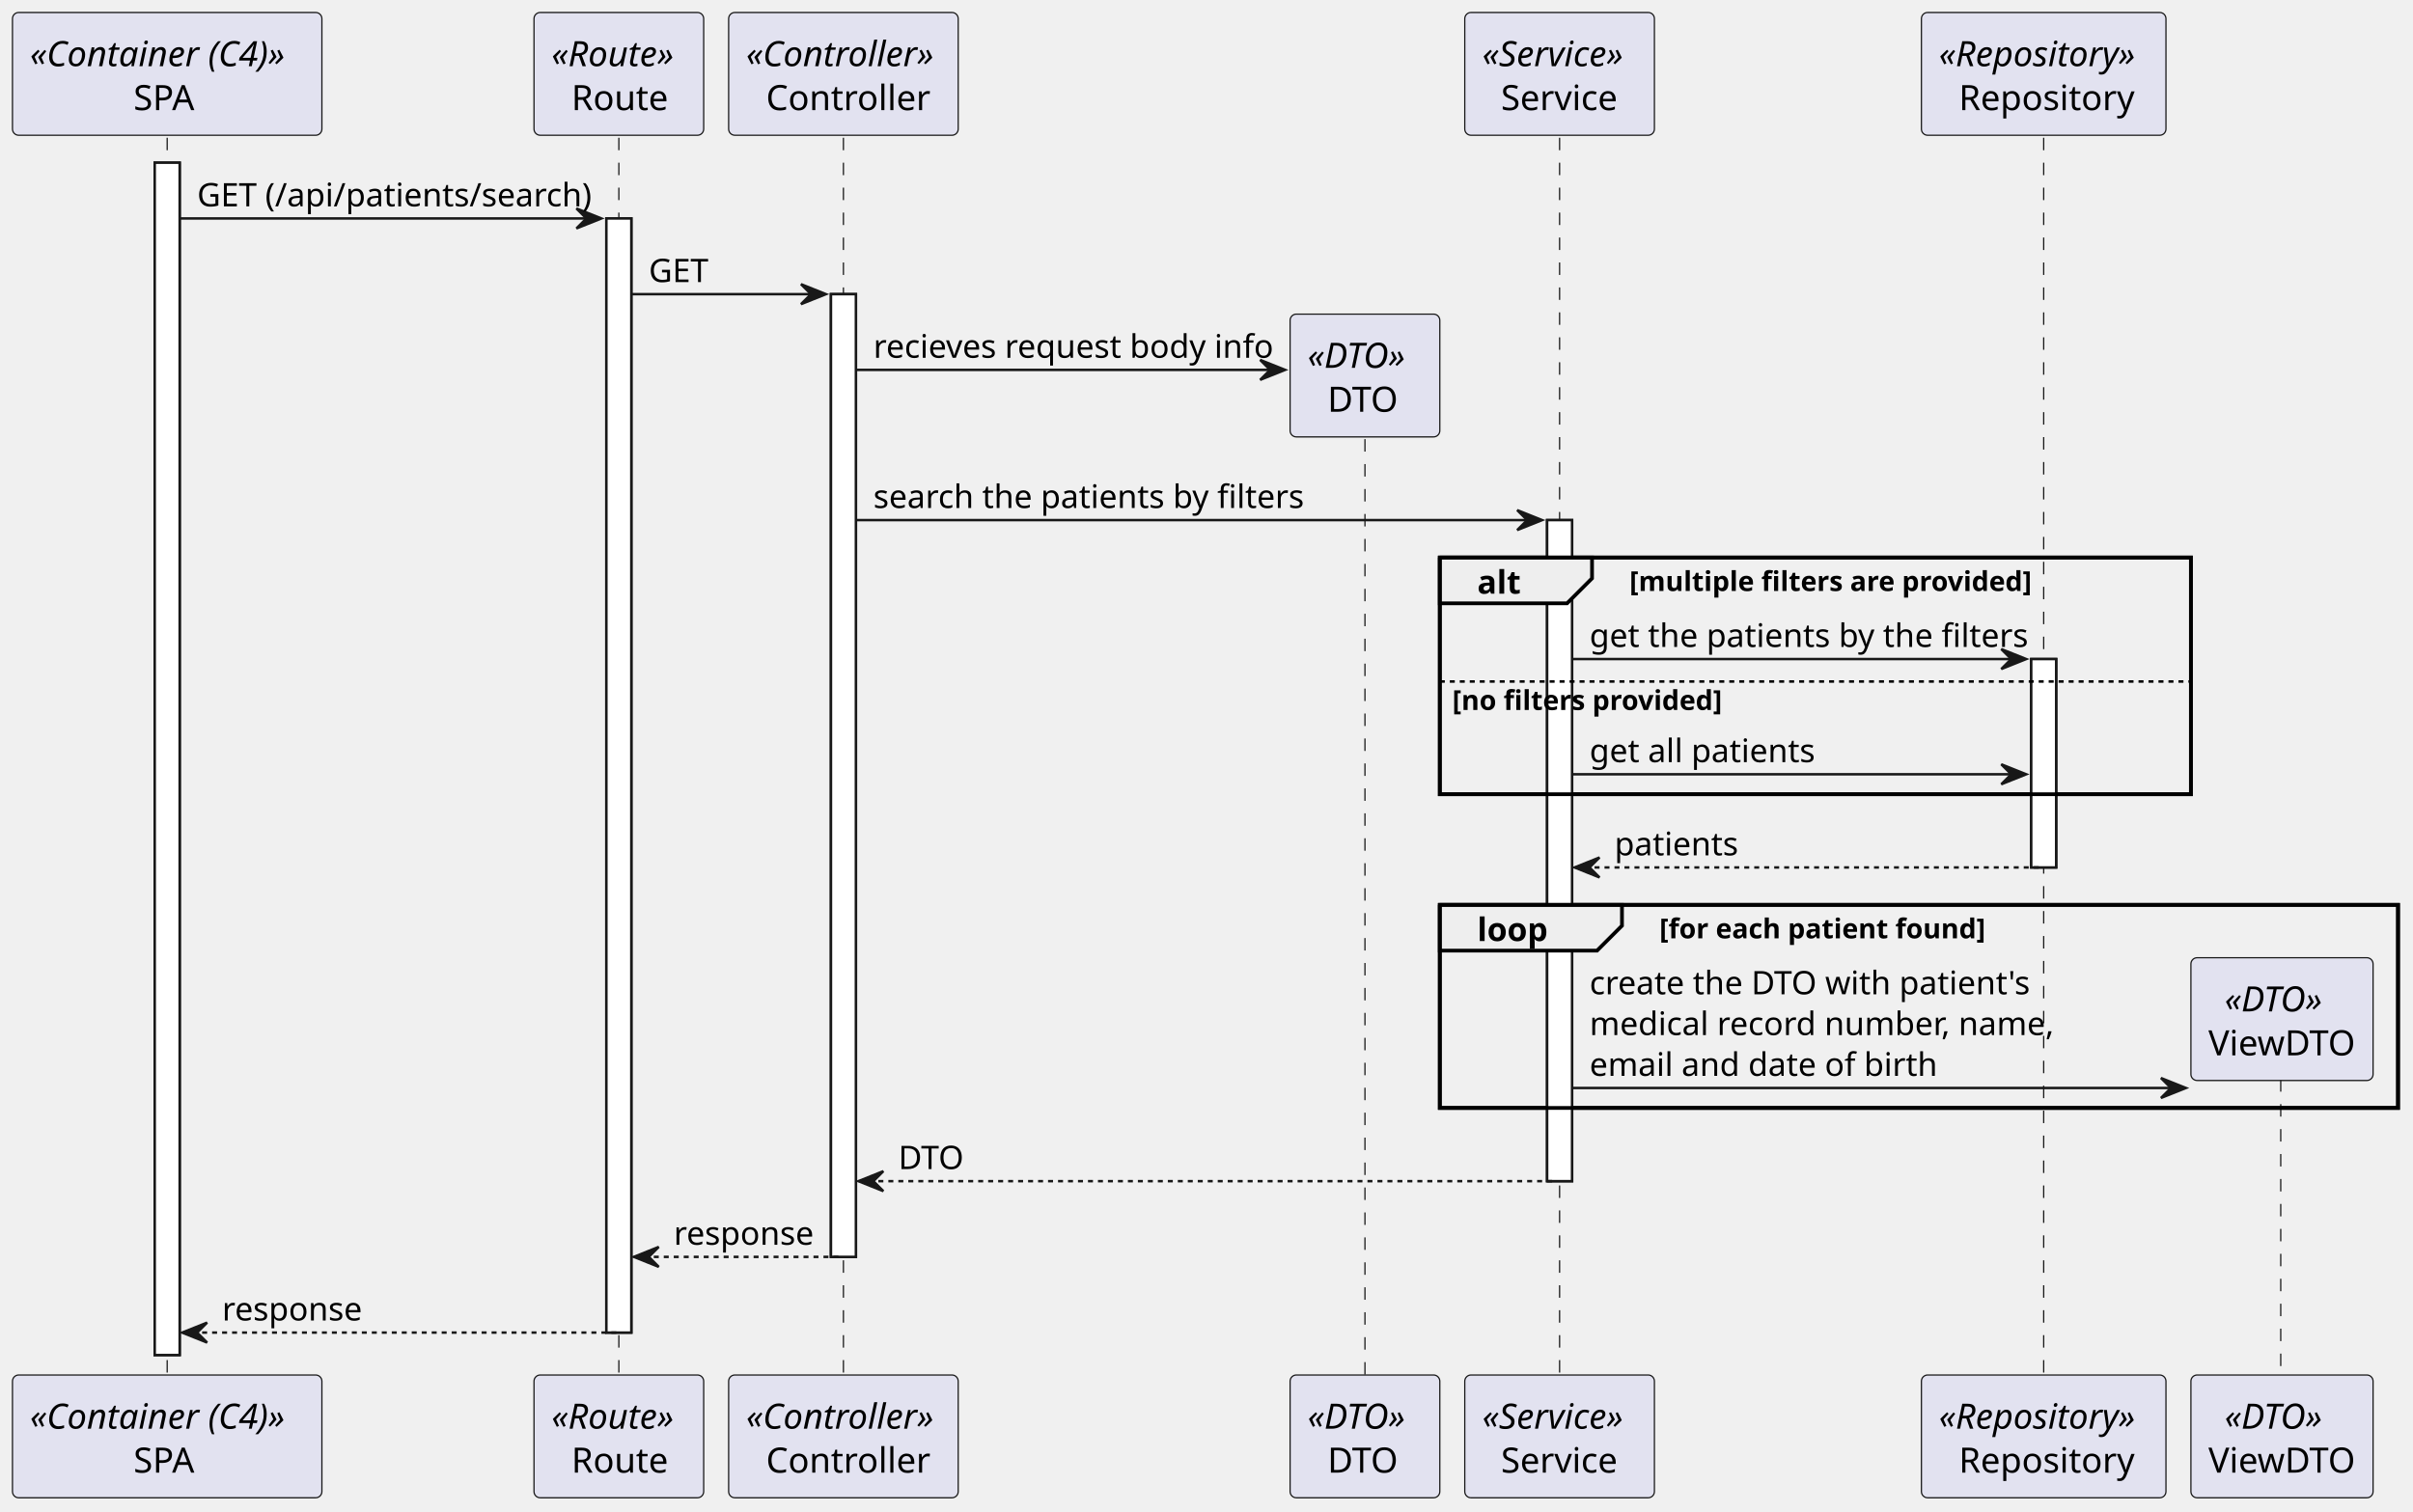
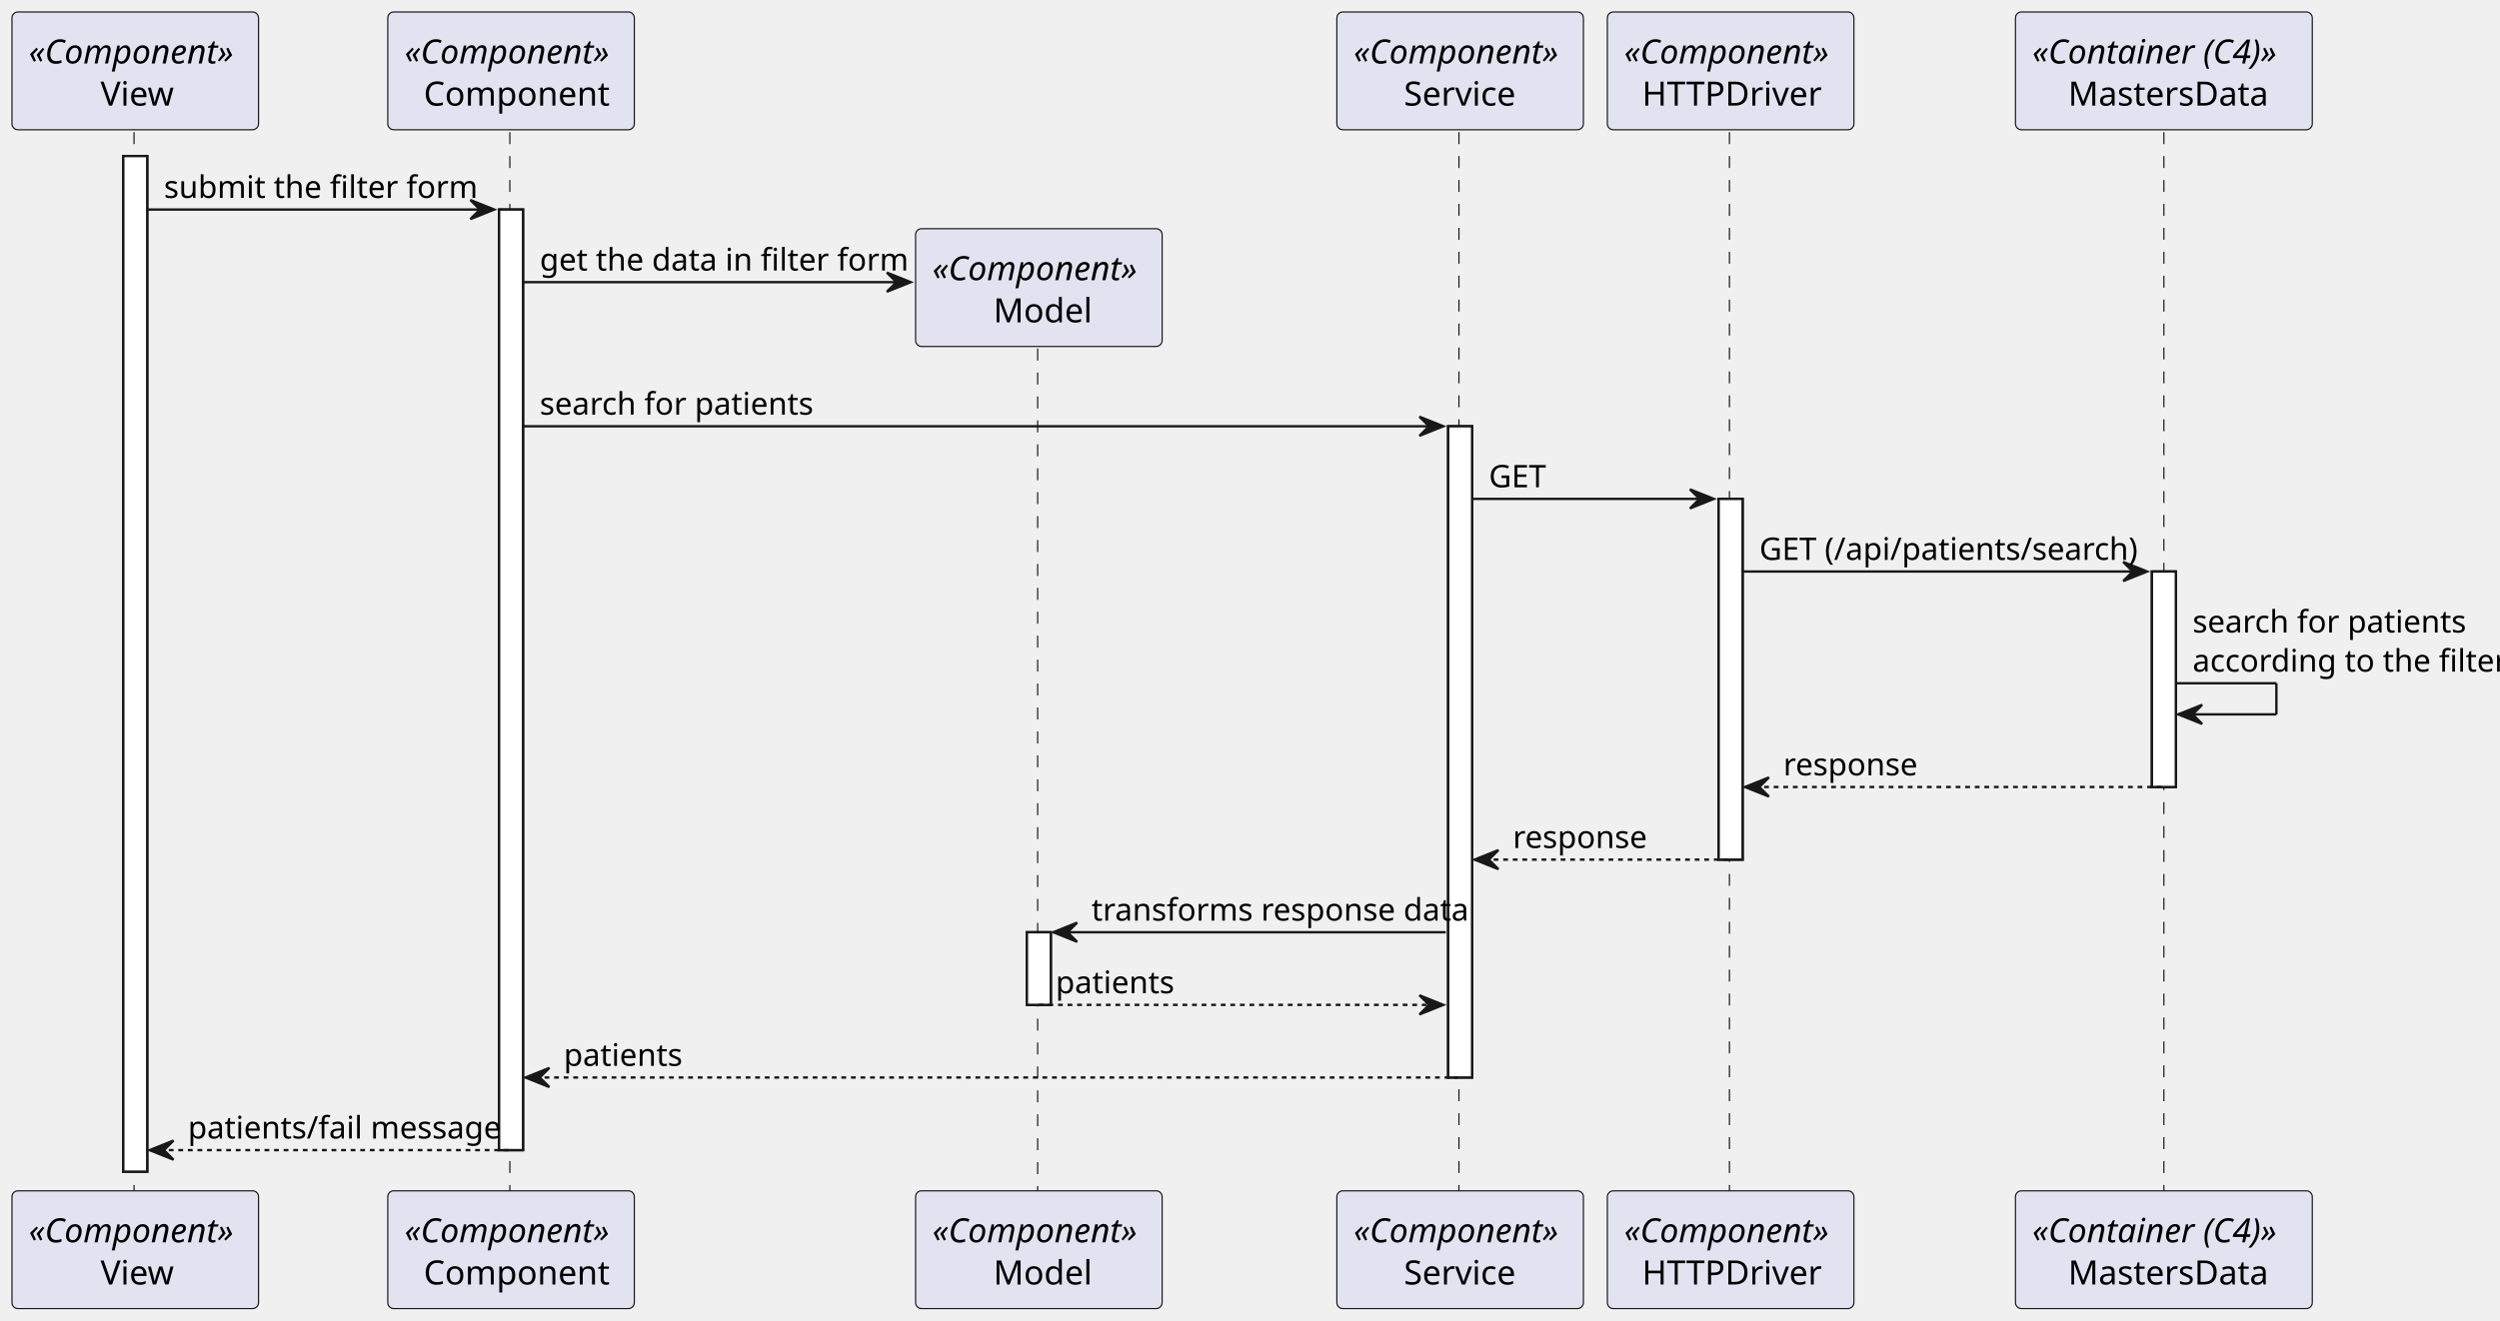
- <svg xmlns="http://www.w3.org/2000/svg" contentStyleType="text/css" height="606px" preserveAspectRatio="none" style="width:967px;height:606px;background:#FFFFFF;" version="1.1" viewBox="0 0 967 606" width="967px" zoomAndPan="magnify">
+ <svg xmlns="http://www.w3.org/2000/svg" contentStyleType="text/css" height="552px" preserveAspectRatio="none" style="width:1044px;height:552px;background:#FFFFFF;" version="1.1" viewBox="0 0 1044 552" width="1044px" zoomAndPan="magnify">
  <defs />
  <g>
-     <rect fill="#FFFFFF" height="477.977" style="stroke:#181818;stroke-width:1.0;" width="10" x="62" y="65.219" />
-     <rect fill="#FFFFFF" height="446.625" style="stroke:#181818;stroke-width:1.0;" width="10" x="243" y="87.57" />
-     <rect fill="#FFFFFF" height="385.922" style="stroke:#181818;stroke-width:1.0;" width="10" x="333" y="117.922" />
-     <rect fill="#FFFFFF" height="265" style="stroke:#181818;stroke-width:1.0;" width="10" x="620" y="208.492" />
-     <rect fill="#FFFFFF" height="83.539" style="stroke:#181818;stroke-width:1.0;" width="10" x="814" y="264.195" />
-     <rect fill="none" height="94.891" style="stroke:#000000;stroke-width:1.5;" width="301" x="577" y="223.492" />
-     <rect fill="none" height="81.406" style="stroke:#000000;stroke-width:1.5;" width="384" x="577" y="362.734" />
-     <line style="stroke:#181818;stroke-width:0.5;stroke-dasharray:5.0,5.0;" x1="67" x2="67" y1="55.219" y2="552.195" />
-     <line style="stroke:#181818;stroke-width:0.5;stroke-dasharray:5.0,5.0;" x1="248" x2="248" y1="55.219" y2="552.195" />
-     <line style="stroke:#181818;stroke-width:0.5;stroke-dasharray:5.0,5.0;" x1="338" x2="338" y1="55.219" y2="552.195" />
-     <line style="stroke:#181818;stroke-width:0.5;stroke-dasharray:5.0,5.0;" x1="547" x2="547" y1="166.031" y2="552.195" />
-     <line style="stroke:#181818;stroke-width:0.5;stroke-dasharray:5.0,5.0;" x1="625" x2="625" y1="55.219" y2="552.195" />
-     <line style="stroke:#181818;stroke-width:0.5;stroke-dasharray:5.0,5.0;" x1="819" x2="819" y1="55.219" y2="552.195" />
-     <line style="stroke:#181818;stroke-width:0.5;stroke-dasharray:5.0,5.0;" x1="914" x2="914" y1="422.613" y2="552.195" />
-     <rect fill="#E2E2F0" height="49.219" rx="2.5" ry="2.5" style="stroke:#181818;stroke-width:0.5;" width="124" x="5" y="5" />
-     <text fill="#000000" font-family="sans-serif" font-size="14" font-style="italic" lengthAdjust="spacing" textLength="110" x="12" y="26.533">«Container (C4)»</text>
-     <text fill="#000000" font-family="sans-serif" font-size="14" lengthAdjust="spacing" textLength="27" x="53.5" y="44.143">SPA</text>
-     <rect fill="#E2E2F0" height="49.219" rx="2.5" ry="2.5" style="stroke:#181818;stroke-width:0.5;" width="124" x="5" y="551.195" />
-     <text fill="#000000" font-family="sans-serif" font-size="14" font-style="italic" lengthAdjust="spacing" textLength="110" x="12" y="572.729">«Container (C4)»</text>
-     <text fill="#000000" font-family="sans-serif" font-size="14" lengthAdjust="spacing" textLength="27" x="53.5" y="590.338">SPA</text>
-     <rect fill="#E2E2F0" height="49.219" rx="2.5" ry="2.5" style="stroke:#181818;stroke-width:0.5;" width="68" x="214" y="5" />
-     <text fill="#000000" font-family="sans-serif" font-size="14" font-style="italic" lengthAdjust="spacing" textLength="54" x="221" y="26.533">«Route»</text>
-     <text fill="#000000" font-family="sans-serif" font-size="14" lengthAdjust="spacing" textLength="38" x="229" y="44.143">Route</text>
-     <rect fill="#E2E2F0" height="49.219" rx="2.5" ry="2.5" style="stroke:#181818;stroke-width:0.5;" width="68" x="214" y="551.195" />
-     <text fill="#000000" font-family="sans-serif" font-size="14" font-style="italic" lengthAdjust="spacing" textLength="54" x="221" y="572.729">«Route»</text>
-     <text fill="#000000" font-family="sans-serif" font-size="14" lengthAdjust="spacing" textLength="38" x="229" y="590.338">Route</text>
-     <rect fill="#E2E2F0" height="49.219" rx="2.5" ry="2.5" style="stroke:#181818;stroke-width:0.5;" width="92" x="292" y="5" />
-     <text fill="#000000" font-family="sans-serif" font-size="14" font-style="italic" lengthAdjust="spacing" textLength="78" x="299" y="26.533">«Controller»</text>
-     <text fill="#000000" font-family="sans-serif" font-size="14" lengthAdjust="spacing" textLength="62" x="307" y="44.143">Controller</text>
-     <rect fill="#E2E2F0" height="49.219" rx="2.5" ry="2.5" style="stroke:#181818;stroke-width:0.5;" width="92" x="292" y="551.195" />
-     <text fill="#000000" font-family="sans-serif" font-size="14" font-style="italic" lengthAdjust="spacing" textLength="78" x="299" y="572.729">«Controller»</text>
-     <text fill="#000000" font-family="sans-serif" font-size="14" lengthAdjust="spacing" textLength="62" x="307" y="590.338">Controller</text>
-     <rect fill="#E2E2F0" height="49.219" rx="2.5" ry="2.5" style="stroke:#181818;stroke-width:0.5;" width="60" x="517" y="551.195" />
-     <text fill="#000000" font-family="sans-serif" font-size="14" font-style="italic" lengthAdjust="spacing" textLength="46" x="524" y="572.729">«DTO»</text>
-     <text fill="#000000" font-family="sans-serif" font-size="14" lengthAdjust="spacing" textLength="30" x="532" y="590.338">DTO</text>
-     <rect fill="#E2E2F0" height="49.219" rx="2.5" ry="2.5" style="stroke:#181818;stroke-width:0.5;" width="76" x="587" y="5" />
-     <text fill="#000000" font-family="sans-serif" font-size="14" font-style="italic" lengthAdjust="spacing" textLength="62" x="594" y="26.533">«Service»</text>
-     <text fill="#000000" font-family="sans-serif" font-size="14" lengthAdjust="spacing" textLength="47" x="601.5" y="44.143">Service</text>
-     <rect fill="#E2E2F0" height="49.219" rx="2.5" ry="2.5" style="stroke:#181818;stroke-width:0.5;" width="76" x="587" y="551.195" />
-     <text fill="#000000" font-family="sans-serif" font-size="14" font-style="italic" lengthAdjust="spacing" textLength="62" x="594" y="572.729">«Service»</text>
-     <text fill="#000000" font-family="sans-serif" font-size="14" lengthAdjust="spacing" textLength="47" x="601.5" y="590.338">Service</text>
-     <rect fill="#E2E2F0" height="49.219" rx="2.5" ry="2.5" style="stroke:#181818;stroke-width:0.5;" width="98" x="770" y="5" />
-     <text fill="#000000" font-family="sans-serif" font-size="14" font-style="italic" lengthAdjust="spacing" textLength="84" x="777" y="26.533">«Repository»</text>
-     <text fill="#000000" font-family="sans-serif" font-size="14" lengthAdjust="spacing" textLength="68" x="785" y="44.143">Repository</text>
-     <rect fill="#E2E2F0" height="49.219" rx="2.5" ry="2.5" style="stroke:#181818;stroke-width:0.5;" width="98" x="770" y="551.195" />
-     <text fill="#000000" font-family="sans-serif" font-size="14" font-style="italic" lengthAdjust="spacing" textLength="84" x="777" y="572.729">«Repository»</text>
-     <text fill="#000000" font-family="sans-serif" font-size="14" lengthAdjust="spacing" textLength="68" x="785" y="590.338">Repository</text>
-     <rect fill="#E2E2F0" height="49.219" rx="2.5" ry="2.5" style="stroke:#181818;stroke-width:0.5;" width="73" x="878" y="551.195" />
-     <text fill="#000000" font-family="sans-serif" font-size="14" font-style="italic" lengthAdjust="spacing" textLength="46" x="891.5" y="572.729">«DTO»</text>
-     <text fill="#000000" font-family="sans-serif" font-size="14" lengthAdjust="spacing" textLength="59" x="885" y="590.338">ViewDTO</text>
-     <rect fill="#FFFFFF" height="477.977" style="stroke:#181818;stroke-width:1.0;" width="10" x="62" y="65.219" />
-     <rect fill="#FFFFFF" height="446.625" style="stroke:#181818;stroke-width:1.0;" width="10" x="243" y="87.57" />
-     <rect fill="#FFFFFF" height="385.922" style="stroke:#181818;stroke-width:1.0;" width="10" x="333" y="117.922" />
-     <rect fill="#FFFFFF" height="265" style="stroke:#181818;stroke-width:1.0;" width="10" x="620" y="208.492" />
-     <rect fill="#FFFFFF" height="83.539" style="stroke:#181818;stroke-width:1.0;" width="10" x="814" y="264.195" />
-     <polygon fill="#181818" points="231,83.57,241,87.57,231,91.57,235,87.57" style="stroke:#181818;stroke-width:1.0;" />
-     <line style="stroke:#181818;stroke-width:1.0;" x1="72" x2="237" y1="87.57" y2="87.57" />
-     <text fill="#000000" font-family="sans-serif" font-size="13" lengthAdjust="spacing" textLength="152" x="79" y="82.714">GET (/api/patients/search)</text>
-     <polygon fill="#181818" points="321,113.922,331,117.922,321,121.922,325,117.922" style="stroke:#181818;stroke-width:1.0;" />
-     <line style="stroke:#181818;stroke-width:1.0;" x1="253" x2="327" y1="117.922" y2="117.922" />
-     <text fill="#000000" font-family="sans-serif" font-size="13" lengthAdjust="spacing" textLength="26" x="260" y="113.065">GET</text>
-     <polygon fill="#181818" points="505,144.273,515,148.273,505,152.273,509,148.273" style="stroke:#181818;stroke-width:1.0;" />
-     <line style="stroke:#181818;stroke-width:1.0;" x1="343" x2="511" y1="148.273" y2="148.273" />
-     <text fill="#000000" font-family="sans-serif" font-size="13" lengthAdjust="spacing" textLength="150" x="350" y="143.417">recieves request body info</text>
-     <rect fill="#E2E2F0" height="49.219" rx="2.5" ry="2.5" style="stroke:#181818;stroke-width:0.5;" width="60" x="517" y="125.922" />
-     <text fill="#000000" font-family="sans-serif" font-size="14" font-style="italic" lengthAdjust="spacing" textLength="46" x="524" y="147.455">«DTO»</text>
-     <text fill="#000000" font-family="sans-serif" font-size="14" lengthAdjust="spacing" textLength="30" x="532" y="165.065">DTO</text>
-     <polygon fill="#181818" points="608,204.492,618,208.492,608,212.492,612,208.492" style="stroke:#181818;stroke-width:1.0;" />
-     <line style="stroke:#181818;stroke-width:1.0;" x1="343" x2="614" y1="208.492" y2="208.492" />
-     <text fill="#000000" font-family="sans-serif" font-size="13" lengthAdjust="spacing" textLength="164" x="350" y="203.636">search the patients by filters</text>
-     <path d="M577,223.492 L638,223.492 L638,231.844 L628,241.844 L577,241.844 L577,223.492 " fill="#EEEEEE" style="stroke:#000000;stroke-width:1.5;" />
-     <rect fill="none" height="94.891" style="stroke:#000000;stroke-width:1.5;" width="301" x="577" y="223.492" />
-     <text fill="#000000" font-family="sans-serif" font-size="13" font-weight="bold" lengthAdjust="spacing" textLength="16" x="592" y="237.987">alt</text>
-     <text fill="#000000" font-family="sans-serif" font-size="11" font-weight="bold" lengthAdjust="spacing" textLength="162" x="653" y="236.911">[multiple filters are provided]</text>
-     <polygon fill="#181818" points="802,260.195,812,264.195,802,268.195,806,264.195" style="stroke:#181818;stroke-width:1.0;" />
-     <line style="stroke:#181818;stroke-width:1.0;" x1="630" x2="808" y1="264.195" y2="264.195" />
-     <text fill="#000000" font-family="sans-serif" font-size="13" lengthAdjust="spacing" textLength="165" x="637" y="259.339">get the patients by the filters</text>
-     <line style="stroke:#000000;stroke-width:1.0;stroke-dasharray:2.0,2.0;" x1="577" x2="878" y1="273.195" y2="273.195" />
-     <text fill="#000000" font-family="sans-serif" font-size="11" font-weight="bold" lengthAdjust="spacing" textLength="110" x="582" y="284.614">[no filters provided]</text>
-     <polygon fill="#181818" points="802,306.383,812,310.383,802,314.383,806,310.383" style="stroke:#181818;stroke-width:1.0;" />
-     <line style="stroke:#181818;stroke-width:1.0;" x1="630" x2="808" y1="310.383" y2="310.383" />
-     <text fill="#000000" font-family="sans-serif" font-size="13" lengthAdjust="spacing" textLength="85" x="637" y="305.526">get all patients</text>
-     <polygon fill="#181818" points="641,343.734,631,347.734,641,351.734,637,347.734" style="stroke:#181818;stroke-width:1.0;" />
-     <line style="stroke:#181818;stroke-width:1.0;stroke-dasharray:2.0,2.0;" x1="635" x2="818" y1="347.734" y2="347.734" />
-     <text fill="#000000" font-family="sans-serif" font-size="13" lengthAdjust="spacing" textLength="46" x="647" y="342.878">patients</text>
-     <path d="M577,362.734 L650,362.734 L650,371.086 L640,381.086 L577,381.086 L577,362.734 " fill="#EEEEEE" style="stroke:#000000;stroke-width:1.5;" />
-     <rect fill="none" height="81.406" style="stroke:#000000;stroke-width:1.5;" width="384" x="577" y="362.734" />
-     <text fill="#000000" font-family="sans-serif" font-size="13" font-weight="bold" lengthAdjust="spacing" textLength="28" x="592" y="377.229">loop</text>
-     <text fill="#000000" font-family="sans-serif" font-size="11" font-weight="bold" lengthAdjust="spacing" textLength="129" x="665" y="376.153">[for each patient found]</text>
-     <polygon fill="#181818" points="866,432.141,876,436.141,866,440.141,870,436.141" style="stroke:#181818;stroke-width:1.0;" />
-     <line style="stroke:#181818;stroke-width:1.0;" x1="630" x2="872" y1="436.141" y2="436.141" />
-     <text fill="#000000" font-family="sans-serif" font-size="13" lengthAdjust="spacing" textLength="167" x="637" y="398.581">create the DTO with patient's</text>
-     <text fill="#000000" font-family="sans-serif" font-size="13" lengthAdjust="spacing" textLength="176" x="637" y="414.933">medical record number, name,</text>
-     <text fill="#000000" font-family="sans-serif" font-size="13" lengthAdjust="spacing" textLength="128" x="637" y="431.284">email and date of birth</text>
-     <rect fill="#E2E2F0" height="49.219" rx="2.5" ry="2.5" style="stroke:#181818;stroke-width:0.5;" width="73" x="878" y="383.922" />
-     <text fill="#000000" font-family="sans-serif" font-size="14" font-style="italic" lengthAdjust="spacing" textLength="46" x="891.5" y="405.455">«DTO»</text>
-     <text fill="#000000" font-family="sans-serif" font-size="14" lengthAdjust="spacing" textLength="59" x="885" y="423.065">ViewDTO</text>
-     <polygon fill="#181818" points="354,469.492,344,473.492,354,477.492,350,473.492" style="stroke:#181818;stroke-width:1.0;" />
-     <line style="stroke:#181818;stroke-width:1.0;stroke-dasharray:2.0,2.0;" x1="348" x2="624" y1="473.492" y2="473.492" />
-     <text fill="#000000" font-family="sans-serif" font-size="13" lengthAdjust="spacing" textLength="26" x="360" y="468.636">DTO</text>
-     <polygon fill="#181818" points="264,499.844,254,503.844,264,507.844,260,503.844" style="stroke:#181818;stroke-width:1.0;" />
-     <line style="stroke:#181818;stroke-width:1.0;stroke-dasharray:2.0,2.0;" x1="258" x2="337" y1="503.844" y2="503.844" />
-     <text fill="#000000" font-family="sans-serif" font-size="13" lengthAdjust="spacing" textLength="53" x="270" y="498.987">response</text>
-     <polygon fill="#181818" points="83,530.195,73,534.195,83,538.195,79,534.195" style="stroke:#181818;stroke-width:1.0;" />
-     <line style="stroke:#181818;stroke-width:1.0;stroke-dasharray:2.0,2.0;" x1="77" x2="247" y1="534.195" y2="534.195" />
-     <text fill="#000000" font-family="sans-serif" font-size="13" lengthAdjust="spacing" textLength="53" x="89" y="529.339">response</text>
+     <rect fill="#FFFFFF" height="424.438" style="stroke:#181818;stroke-width:1.0;" width="10" x="51.5" y="65.219" />
+     <rect fill="#FFFFFF" height="393.086" style="stroke:#181818;stroke-width:1.0;" width="10" x="208.5" y="87.57" />
+     <rect fill="#FFFFFF" height="30.352" style="stroke:#181818;stroke-width:1.0;" width="10" x="429" y="389.602" />
+     <rect fill="#FFFFFF" height="272.164" style="stroke:#181818;stroke-width:1.0;" width="10" x="605" y="178.141" />
+     <rect fill="#FFFFFF" height="150.758" style="stroke:#181818;stroke-width:1.0;" width="10" x="718" y="208.492" />
+     <rect fill="#FFFFFF" height="90.055" style="stroke:#181818;stroke-width:1.0;" width="10" x="899" y="238.844" />
+     <line style="stroke:#181818;stroke-width:0.5;stroke-dasharray:5.0,5.0;" x1="56" x2="56" y1="55.219" y2="498.656" />
+     <line style="stroke:#181818;stroke-width:0.5;stroke-dasharray:5.0,5.0;" x1="213" x2="213" y1="55.219" y2="498.656" />
+     <line style="stroke:#181818;stroke-width:0.5;stroke-dasharray:5.0,5.0;" x1="433.5" x2="433.5" y1="135.68" y2="498.656" />
+     <line style="stroke:#181818;stroke-width:0.5;stroke-dasharray:5.0,5.0;" x1="609.5" x2="609.5" y1="55.219" y2="498.656" />
+     <line style="stroke:#181818;stroke-width:0.5;stroke-dasharray:5.0,5.0;" x1="722.5" x2="722.5" y1="55.219" y2="498.656" />
+     <line style="stroke:#181818;stroke-width:0.5;stroke-dasharray:5.0,5.0;" x1="904" x2="904" y1="55.219" y2="498.656" />
+     <rect fill="#E2E2F0" height="49.219" rx="2.5" ry="2.5" style="stroke:#181818;stroke-width:0.5;" width="103" x="5" y="5" />
+     <text fill="#000000" font-family="sans-serif" font-size="14" font-style="italic" lengthAdjust="spacing" textLength="89" x="12" y="26.533">«Component»</text>
+     <text fill="#000000" font-family="sans-serif" font-size="14" lengthAdjust="spacing" textLength="29" x="42" y="44.143">View</text>
+     <rect fill="#E2E2F0" height="49.219" rx="2.5" ry="2.5" style="stroke:#181818;stroke-width:0.5;" width="103" x="5" y="497.656" />
+     <text fill="#000000" font-family="sans-serif" font-size="14" font-style="italic" lengthAdjust="spacing" textLength="89" x="12" y="519.189">«Component»</text>
+     <text fill="#000000" font-family="sans-serif" font-size="14" lengthAdjust="spacing" textLength="29" x="42" y="536.799">View</text>
+     <rect fill="#E2E2F0" height="49.219" rx="2.5" ry="2.5" style="stroke:#181818;stroke-width:0.5;" width="103" x="162" y="5" />
+     <text fill="#000000" font-family="sans-serif" font-size="14" font-style="italic" lengthAdjust="spacing" textLength="89" x="169" y="26.533">«Component»</text>
+     <text fill="#000000" font-family="sans-serif" font-size="14" lengthAdjust="spacing" textLength="73" x="177" y="44.143">Component</text>
+     <rect fill="#E2E2F0" height="49.219" rx="2.5" ry="2.5" style="stroke:#181818;stroke-width:0.5;" width="103" x="162" y="497.656" />
+     <text fill="#000000" font-family="sans-serif" font-size="14" font-style="italic" lengthAdjust="spacing" textLength="89" x="169" y="519.189">«Component»</text>
+     <text fill="#000000" font-family="sans-serif" font-size="14" lengthAdjust="spacing" textLength="73" x="177" y="536.799">Component</text>
+     <rect fill="#E2E2F0" height="49.219" rx="2.5" ry="2.5" style="stroke:#181818;stroke-width:0.5;" width="103" x="382.5" y="497.656" />
+     <text fill="#000000" font-family="sans-serif" font-size="14" font-style="italic" lengthAdjust="spacing" textLength="89" x="389.5" y="519.189">«Component»</text>
+     <text fill="#000000" font-family="sans-serif" font-size="14" lengthAdjust="spacing" textLength="38" x="415" y="536.799">Model</text>
+     <rect fill="#E2E2F0" height="49.219" rx="2.5" ry="2.5" style="stroke:#181818;stroke-width:0.5;" width="103" x="558.5" y="5" />
+     <text fill="#000000" font-family="sans-serif" font-size="14" font-style="italic" lengthAdjust="spacing" textLength="89" x="565.5" y="26.533">«Component»</text>
+     <text fill="#000000" font-family="sans-serif" font-size="14" lengthAdjust="spacing" textLength="47" x="586.5" y="44.143">Service</text>
+     <rect fill="#E2E2F0" height="49.219" rx="2.5" ry="2.5" style="stroke:#181818;stroke-width:0.5;" width="103" x="558.5" y="497.656" />
+     <text fill="#000000" font-family="sans-serif" font-size="14" font-style="italic" lengthAdjust="spacing" textLength="89" x="565.5" y="519.189">«Component»</text>
+     <text fill="#000000" font-family="sans-serif" font-size="14" lengthAdjust="spacing" textLength="47" x="586.5" y="536.799">Service</text>
+     <rect fill="#E2E2F0" height="49.219" rx="2.5" ry="2.5" style="stroke:#181818;stroke-width:0.5;" width="103" x="671.5" y="5" />
+     <text fill="#000000" font-family="sans-serif" font-size="14" font-style="italic" lengthAdjust="spacing" textLength="89" x="678.5" y="26.533">«Component»</text>
+     <text fill="#000000" font-family="sans-serif" font-size="14" lengthAdjust="spacing" textLength="74" x="686" y="44.143">HTTPDriver</text>
+     <rect fill="#E2E2F0" height="49.219" rx="2.5" ry="2.5" style="stroke:#181818;stroke-width:0.5;" width="103" x="671.5" y="497.656" />
+     <text fill="#000000" font-family="sans-serif" font-size="14" font-style="italic" lengthAdjust="spacing" textLength="89" x="678.5" y="519.189">«Component»</text>
+     <text fill="#000000" font-family="sans-serif" font-size="14" lengthAdjust="spacing" textLength="74" x="686" y="536.799">HTTPDriver</text>
+     <rect fill="#E2E2F0" height="49.219" rx="2.5" ry="2.5" style="stroke:#181818;stroke-width:0.5;" width="124" x="842" y="5" />
+     <text fill="#000000" font-family="sans-serif" font-size="14" font-style="italic" lengthAdjust="spacing" textLength="110" x="849" y="26.533">«Container (C4)»</text>
+     <text fill="#000000" font-family="sans-serif" font-size="14" lengthAdjust="spacing" textLength="80" x="864" y="44.143">MastersData</text>
+     <rect fill="#E2E2F0" height="49.219" rx="2.5" ry="2.5" style="stroke:#181818;stroke-width:0.5;" width="124" x="842" y="497.656" />
+     <text fill="#000000" font-family="sans-serif" font-size="14" font-style="italic" lengthAdjust="spacing" textLength="110" x="849" y="519.189">«Container (C4)»</text>
+     <text fill="#000000" font-family="sans-serif" font-size="14" lengthAdjust="spacing" textLength="80" x="864" y="536.799">MastersData</text>
+     <rect fill="#FFFFFF" height="424.438" style="stroke:#181818;stroke-width:1.0;" width="10" x="51.5" y="65.219" />
+     <rect fill="#FFFFFF" height="393.086" style="stroke:#181818;stroke-width:1.0;" width="10" x="208.5" y="87.57" />
+     <rect fill="#FFFFFF" height="30.352" style="stroke:#181818;stroke-width:1.0;" width="10" x="429" y="389.602" />
+     <rect fill="#FFFFFF" height="272.164" style="stroke:#181818;stroke-width:1.0;" width="10" x="605" y="178.141" />
+     <rect fill="#FFFFFF" height="150.758" style="stroke:#181818;stroke-width:1.0;" width="10" x="718" y="208.492" />
+     <rect fill="#FFFFFF" height="90.055" style="stroke:#181818;stroke-width:1.0;" width="10" x="899" y="238.844" />
+     <polygon fill="#181818" points="196.5,83.57,206.5,87.57,196.5,91.57,200.5,87.57" style="stroke:#181818;stroke-width:1.0;" />
+     <line style="stroke:#181818;stroke-width:1.0;" x1="61.5" x2="202.5" y1="87.57" y2="87.57" />
+     <text fill="#000000" font-family="sans-serif" font-size="13" lengthAdjust="spacing" textLength="118" x="68.5" y="82.714">submit the filter form</text>
+     <polygon fill="#181818" points="370.5,113.922,380.5,117.922,370.5,121.922,374.5,117.922" style="stroke:#181818;stroke-width:1.0;" />
+     <line style="stroke:#181818;stroke-width:1.0;" x1="218.5" x2="376.5" y1="117.922" y2="117.922" />
+     <text fill="#000000" font-family="sans-serif" font-size="13" lengthAdjust="spacing" textLength="140" x="225.5" y="113.065">get the data in filter form</text>
+     <rect fill="#E2E2F0" height="49.219" rx="2.5" ry="2.5" style="stroke:#181818;stroke-width:0.5;" width="103" x="382.5" y="95.57" />
+     <text fill="#000000" font-family="sans-serif" font-size="14" font-style="italic" lengthAdjust="spacing" textLength="89" x="389.5" y="117.103">«Component»</text>
+     <text fill="#000000" font-family="sans-serif" font-size="14" lengthAdjust="spacing" textLength="38" x="415" y="134.713">Model</text>
+     <polygon fill="#181818" points="593,174.141,603,178.141,593,182.141,597,178.141" style="stroke:#181818;stroke-width:1.0;" />
+     <line style="stroke:#181818;stroke-width:1.0;" x1="218.5" x2="599" y1="178.141" y2="178.141" />
+     <text fill="#000000" font-family="sans-serif" font-size="13" lengthAdjust="spacing" textLength="107" x="225.5" y="173.284">search for patients</text>
+     <polygon fill="#181818" points="706,204.492,716,208.492,706,212.492,710,208.492" style="stroke:#181818;stroke-width:1.0;" />
+     <line style="stroke:#181818;stroke-width:1.0;" x1="615" x2="712" y1="208.492" y2="208.492" />
+     <text fill="#000000" font-family="sans-serif" font-size="13" lengthAdjust="spacing" textLength="26" x="622" y="203.636">GET</text>
+     <polygon fill="#181818" points="887,234.844,897,238.844,887,242.844,891,238.844" style="stroke:#181818;stroke-width:1.0;" />
+     <line style="stroke:#181818;stroke-width:1.0;" x1="728" x2="893" y1="238.844" y2="238.844" />
+     <text fill="#000000" font-family="sans-serif" font-size="13" lengthAdjust="spacing" textLength="152" x="735" y="233.987">GET (/api/patients/search)</text>
+     <line style="stroke:#181818;stroke-width:1.0;" x1="909" x2="951" y1="285.547" y2="285.547" />
+     <line style="stroke:#181818;stroke-width:1.0;" x1="951" x2="951" y1="285.547" y2="298.547" />
+     <line style="stroke:#181818;stroke-width:1.0;" x1="910" x2="951" y1="298.547" y2="298.547" />
+     <polygon fill="#181818" points="920,294.547,910,298.547,920,302.547,916,298.547" style="stroke:#181818;stroke-width:1.0;" />
+     <text fill="#000000" font-family="sans-serif" font-size="13" lengthAdjust="spacing" textLength="107" x="916" y="264.339">search for patients</text>
+     <text fill="#000000" font-family="sans-serif" font-size="13" lengthAdjust="spacing" textLength="121" x="916" y="280.69">according to the filter</text>
+     <polygon fill="#181818" points="739,324.898,729,328.898,739,332.898,735,328.898" style="stroke:#181818;stroke-width:1.0;" />
+     <line style="stroke:#181818;stroke-width:1.0;stroke-dasharray:2.0,2.0;" x1="733" x2="903" y1="328.898" y2="328.898" />
+     <text fill="#000000" font-family="sans-serif" font-size="13" lengthAdjust="spacing" textLength="53" x="745" y="324.042">response</text>
+     <polygon fill="#181818" points="626,355.25,616,359.25,626,363.25,622,359.25" style="stroke:#181818;stroke-width:1.0;" />
+     <line style="stroke:#181818;stroke-width:1.0;stroke-dasharray:2.0,2.0;" x1="620" x2="722" y1="359.25" y2="359.25" />
+     <text fill="#000000" font-family="sans-serif" font-size="13" lengthAdjust="spacing" textLength="53" x="632" y="354.394">response</text>
+     <polygon fill="#181818" points="450,385.602,440,389.602,450,393.602,446,389.602" style="stroke:#181818;stroke-width:1.0;" />
+     <line style="stroke:#181818;stroke-width:1.0;" x1="444" x2="604" y1="389.602" y2="389.602" />
+     <text fill="#000000" font-family="sans-serif" font-size="13" lengthAdjust="spacing" textLength="147" x="456" y="384.745">transforms response data</text>
+     <polygon fill="#181818" points="593,415.953,603,419.953,593,423.953,597,419.953" style="stroke:#181818;stroke-width:1.0;" />
+     <line style="stroke:#181818;stroke-width:1.0;stroke-dasharray:2.0,2.0;" x1="434" x2="599" y1="419.953" y2="419.953" />
+     <text fill="#000000" font-family="sans-serif" font-size="13" lengthAdjust="spacing" textLength="46" x="441" y="415.097">patients</text>
+     <polygon fill="#181818" points="229.5,446.305,219.5,450.305,229.5,454.305,225.5,450.305" style="stroke:#181818;stroke-width:1.0;" />
+     <line style="stroke:#181818;stroke-width:1.0;stroke-dasharray:2.0,2.0;" x1="223.5" x2="609" y1="450.305" y2="450.305" />
+     <text fill="#000000" font-family="sans-serif" font-size="13" lengthAdjust="spacing" textLength="46" x="235.5" y="445.448">patients</text>
+     <polygon fill="#181818" points="72.5,476.656,62.5,480.656,72.5,484.656,68.5,480.656" style="stroke:#181818;stroke-width:1.0;" />
+     <line style="stroke:#181818;stroke-width:1.0;stroke-dasharray:2.0,2.0;" x1="66.5" x2="212.5" y1="480.656" y2="480.656" />
+     <text fill="#000000" font-family="sans-serif" font-size="13" lengthAdjust="spacing" textLength="123" x="78.5" y="475.8">patients/fail message</text>
  </g>
</svg>
